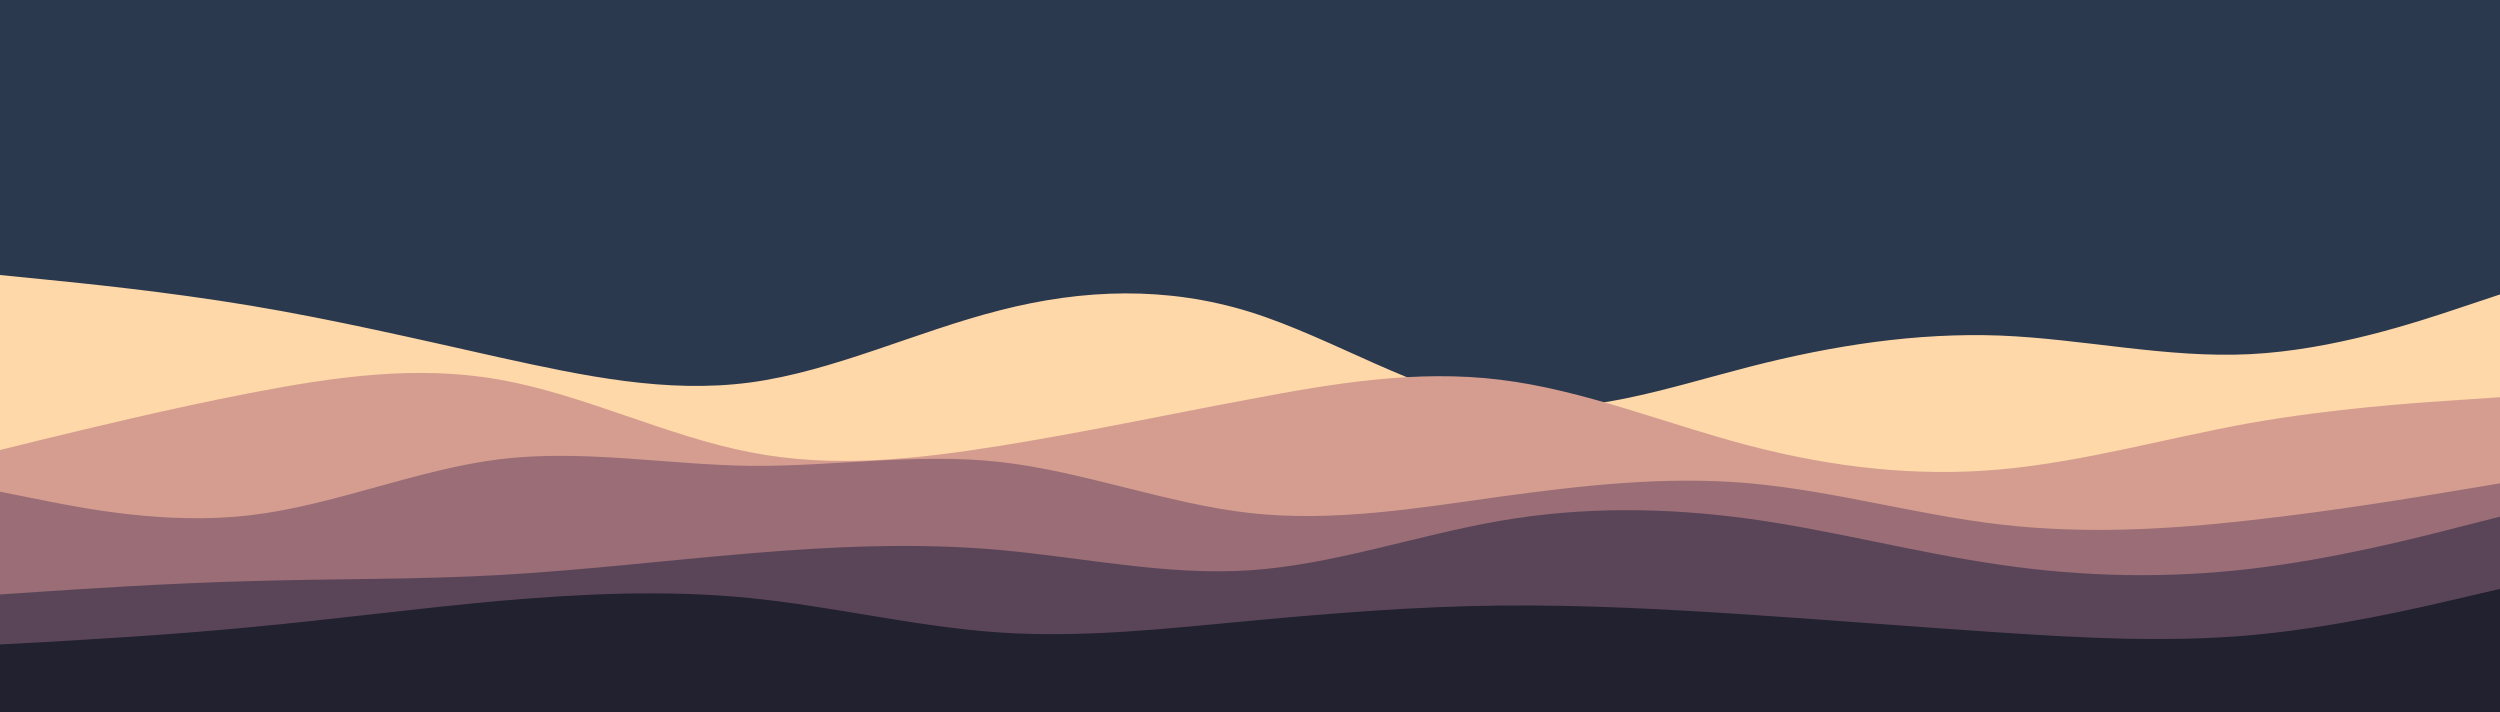
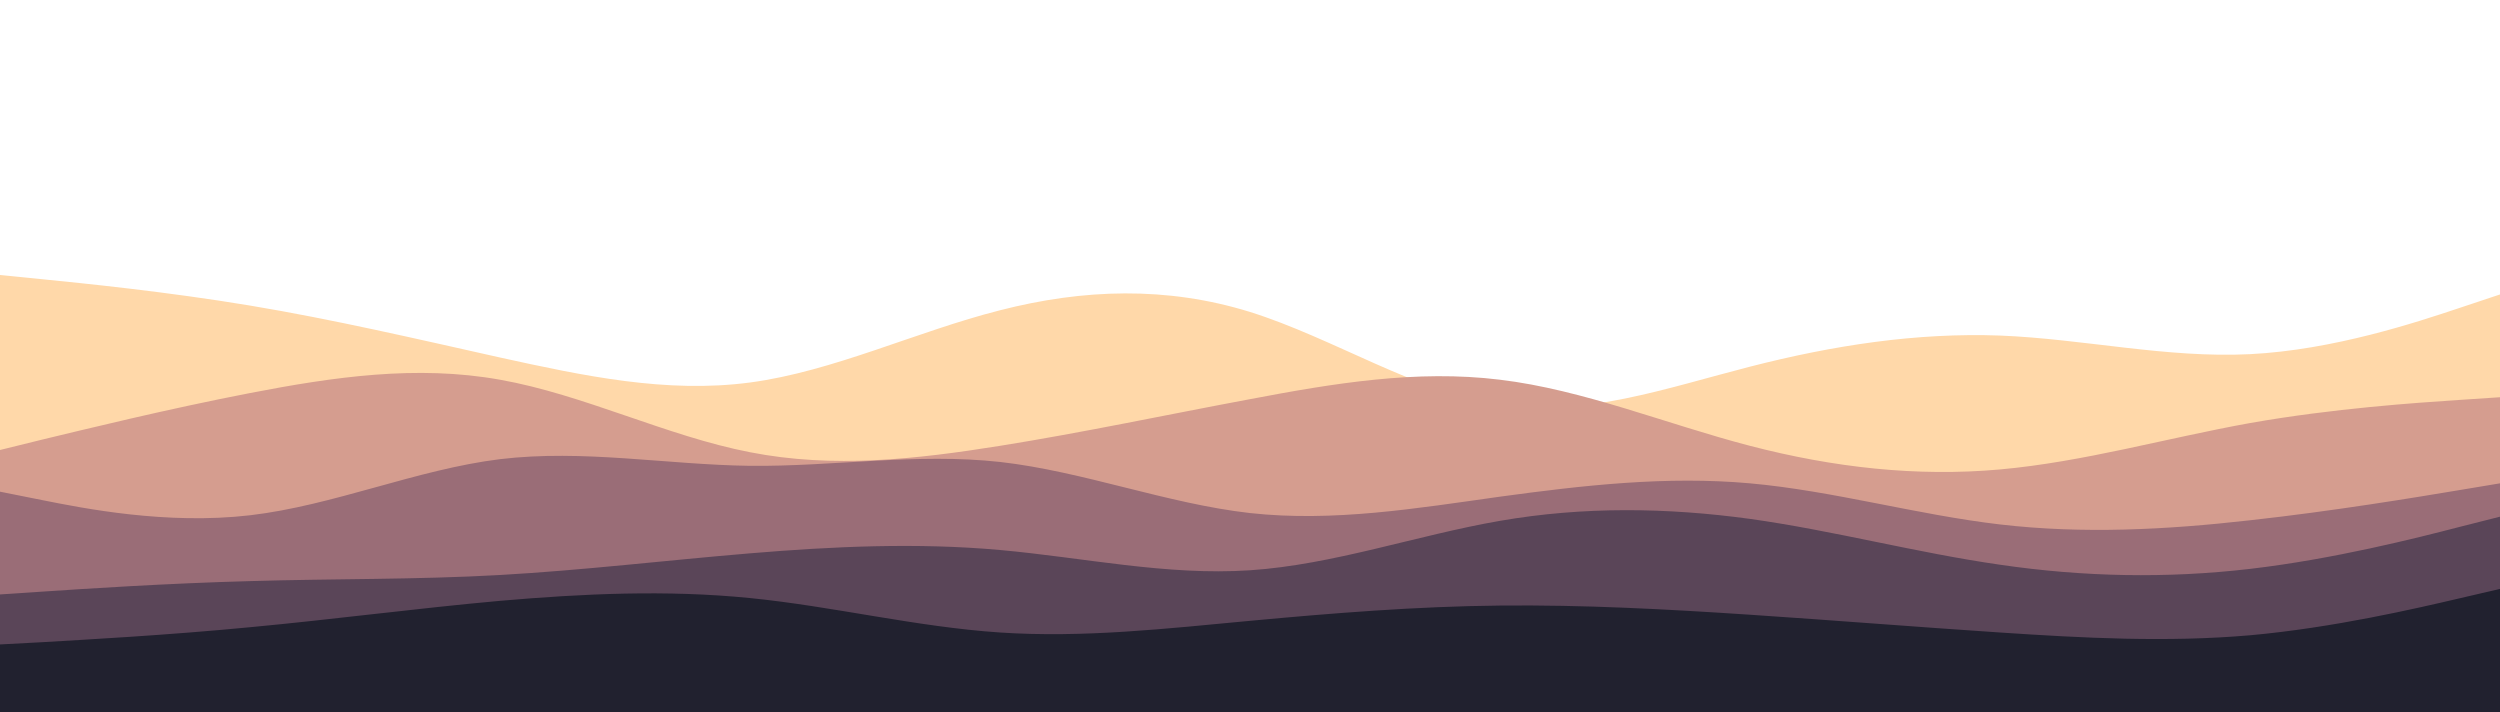
<svg xmlns="http://www.w3.org/2000/svg" id="visual" viewBox="0 0 900 256" width="900" height="256" version="1.1">
-   <rect x="0" y="0" width="900" height="256" fill="#2a394e" />
+   <rect x="0" y="0" width="900" height="256" fill="#00000000" />
  <path d="M0 99L15 100.5C30 102 60 105 90 110C120 115 150 122 180 128.7C210 135.3 240 141.7 270 137.7C300 133.7 330 119.3 360 111.7C390 104 420 103 450 112.3C480 121.7 510 141.3 540 145.8C570 150.3 600 139.7 630 132C660 124.3 690 119.7 720 120.8C750 122 780 129 810 127.5C840 126 870 116 885 111L900 106L900 257L885 257C870 257 840 257 810 257C780 257 750 257 720 257C690 257 660 257 630 257C600 257 570 257 540 257C510 257 480 257 450 257C420 257 390 257 360 257C330 257 300 257 270 257C240 257 210 257 180 257C150 257 120 257 90 257C60 257 30 257 15 257L0 257Z" fill="#ffd8a9" />
  <path d="M0 162L15 158.3C30 154.7 60 147.3 90 141.5C120 135.7 150 131.3 180 136.7C210 142 240 157 270 162.8C300 168.7 330 165.3 360 160.5C390 155.7 420 149.3 450 143.7C480 138 510 133 540 136.7C570 140.3 600 152.7 630 160.5C660 168.3 690 171.7 720 169C750 166.3 780 157.7 810 152.3C840 147 870 145 885 144L900 143L900 257L885 257C870 257 840 257 810 257C780 257 750 257 720 257C690 257 660 257 630 257C600 257 570 257 540 257C510 257 480 257 450 257C420 257 390 257 360 257C330 257 300 257 270 257C240 257 210 257 180 257C150 257 120 257 90 257C60 257 30 257 15 257L0 257Z" fill="#d59d8f" />
  <path d="M0 177L15 180C30 183 60 189 90 185.5C120 182 150 169 180 165.3C210 161.7 240 167.3 270 167.7C300 168 330 163 360 166.3C390 169.7 420 181.3 450 184.7C480 188 510 183 540 178.8C570 174.7 600 171.3 630 174C660 176.7 690 185.3 720 188.8C750 192.3 780 190.7 810 187.3C840 184 870 179 885 176.5L900 174L900 257L885 257C870 257 840 257 810 257C780 257 750 257 720 257C690 257 660 257 630 257C600 257 570 257 540 257C510 257 480 257 450 257C420 257 390 257 360 257C330 257 300 257 270 257C240 257 210 257 180 257C150 257 120 257 90 257C60 257 30 257 15 257L0 257Z" fill="#9a6d77" />
  <path d="M0 214L15 213C30 212 60 210 90 209.2C120 208.3 150 208.7 180 207C210 205.3 240 201.7 270 199.2C300 196.7 330 195.3 360 198C390 200.7 420 207.3 450 205.3C480 203.3 510 192.7 540 187.5C570 182.3 600 182.7 630 186.8C660 191 690 199 720 203.3C750 207.7 780 208.3 810 204.8C840 201.3 870 193.7 885 189.8L900 186L900 257L885 257C870 257 840 257 810 257C780 257 750 257 720 257C690 257 660 257 630 257C600 257 570 257 540 257C510 257 480 257 450 257C420 257 390 257 360 257C330 257 300 257 270 257C240 257 210 257 180 257C150 257 120 257 90 257C60 257 30 257 15 257L0 257Z" fill="#5a4558" />
  <path d="M0 232L15 231.2C30 230.3 60 228.7 90 225.8C120 223 150 219 180 216.3C210 213.7 240 212.3 270 215.3C300 218.3 330 225.7 360 227.7C390 229.7 420 226.3 450 223.5C480 220.7 510 218.3 540 218C570 217.7 600 219.3 630 221.3C660 223.3 690 225.7 720 227.7C750 229.7 780 231.3 810 228.7C840 226 870 219 885 215.5L900 212L900 257L885 257C870 257 840 257 810 257C780 257 750 257 720 257C690 257 660 257 630 257C600 257 570 257 540 257C510 257 480 257 450 257C420 257 390 257 360 257C330 257 300 257 270 257C240 257 210 257 180 257C150 257 120 257 90 257C60 257 30 257 15 257L0 257Z" fill="#21212f" />
</svg>
